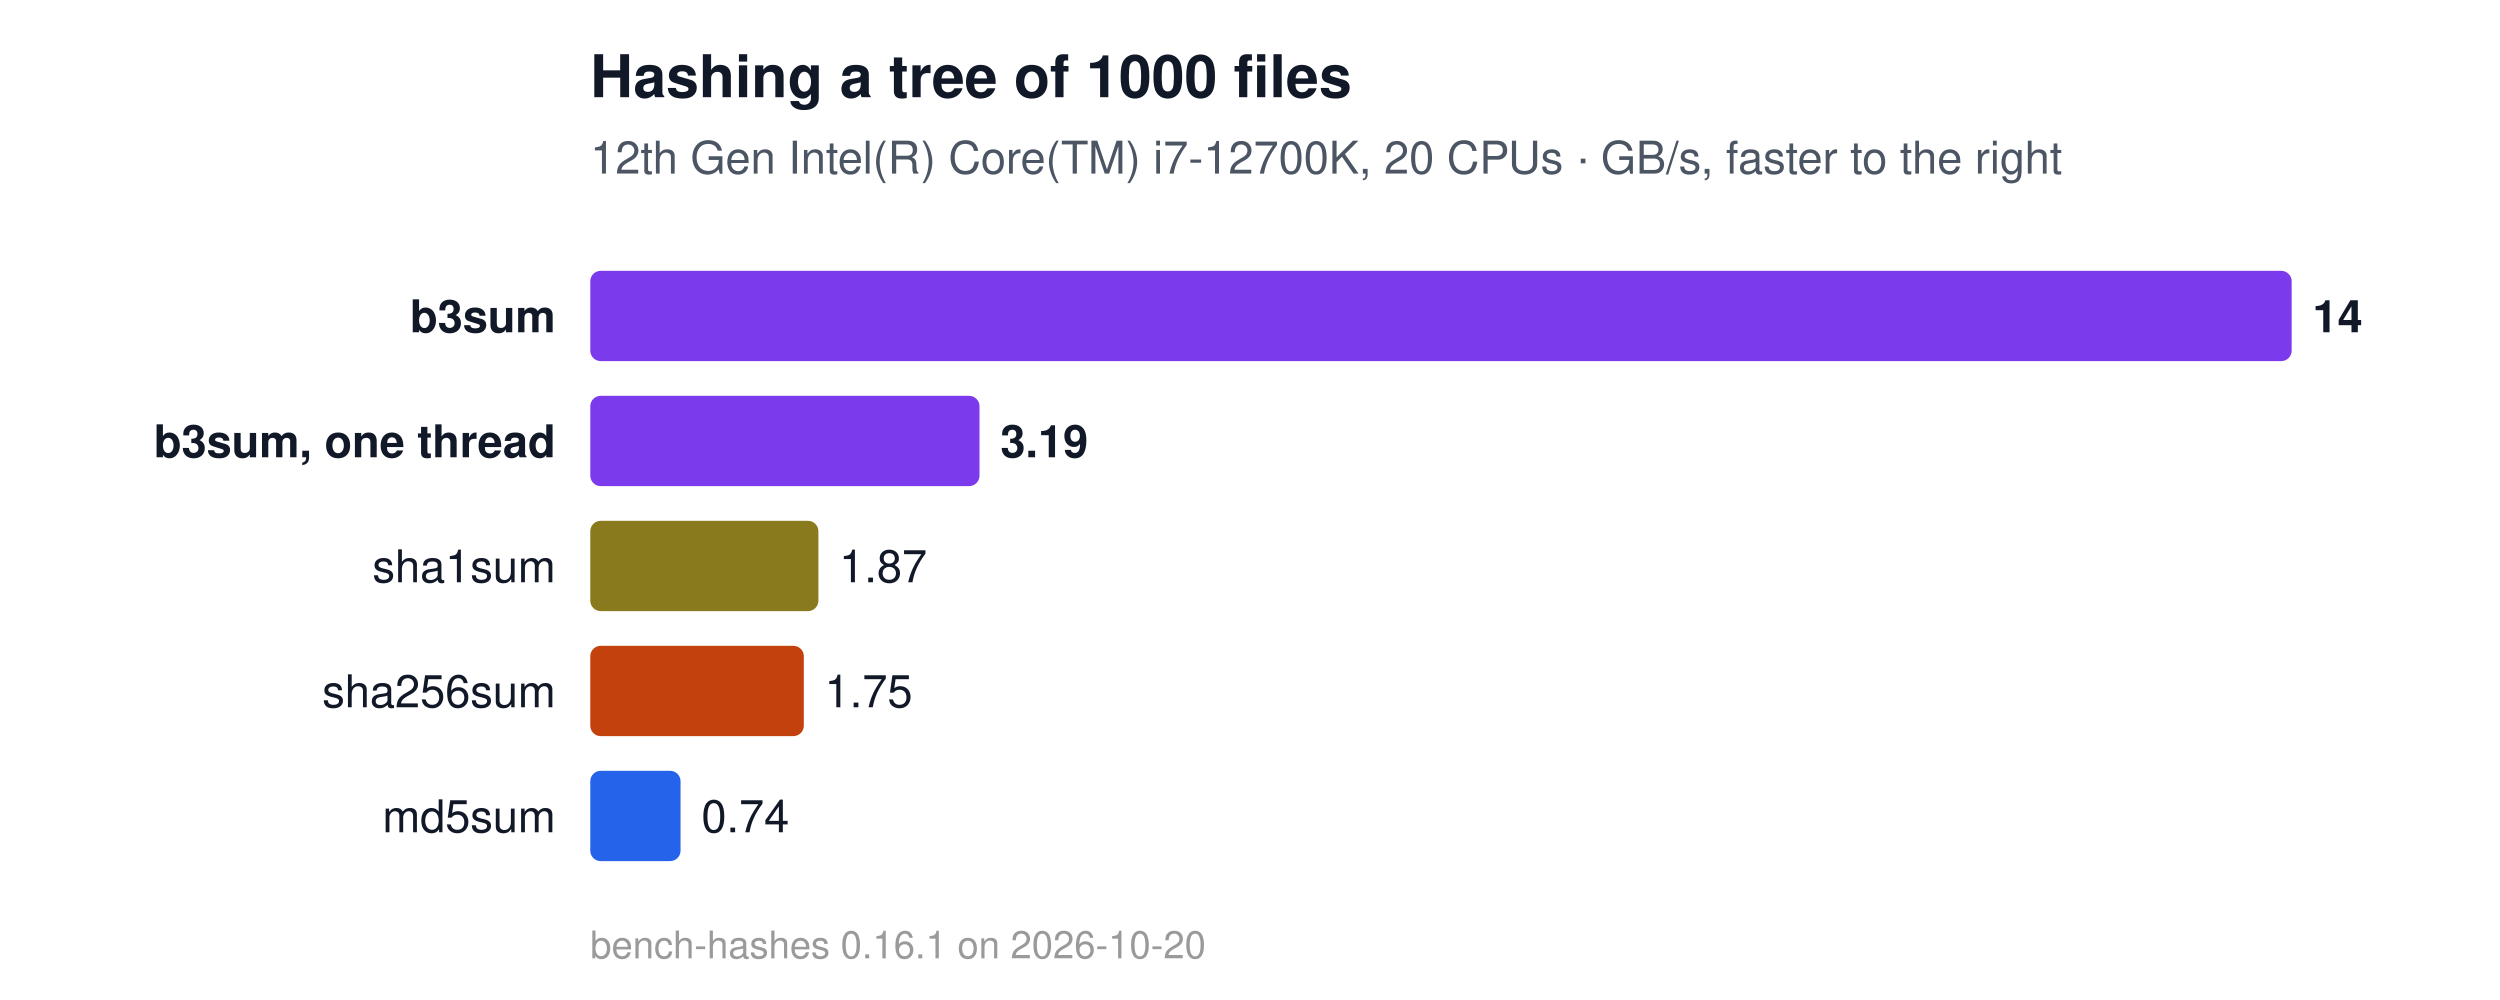
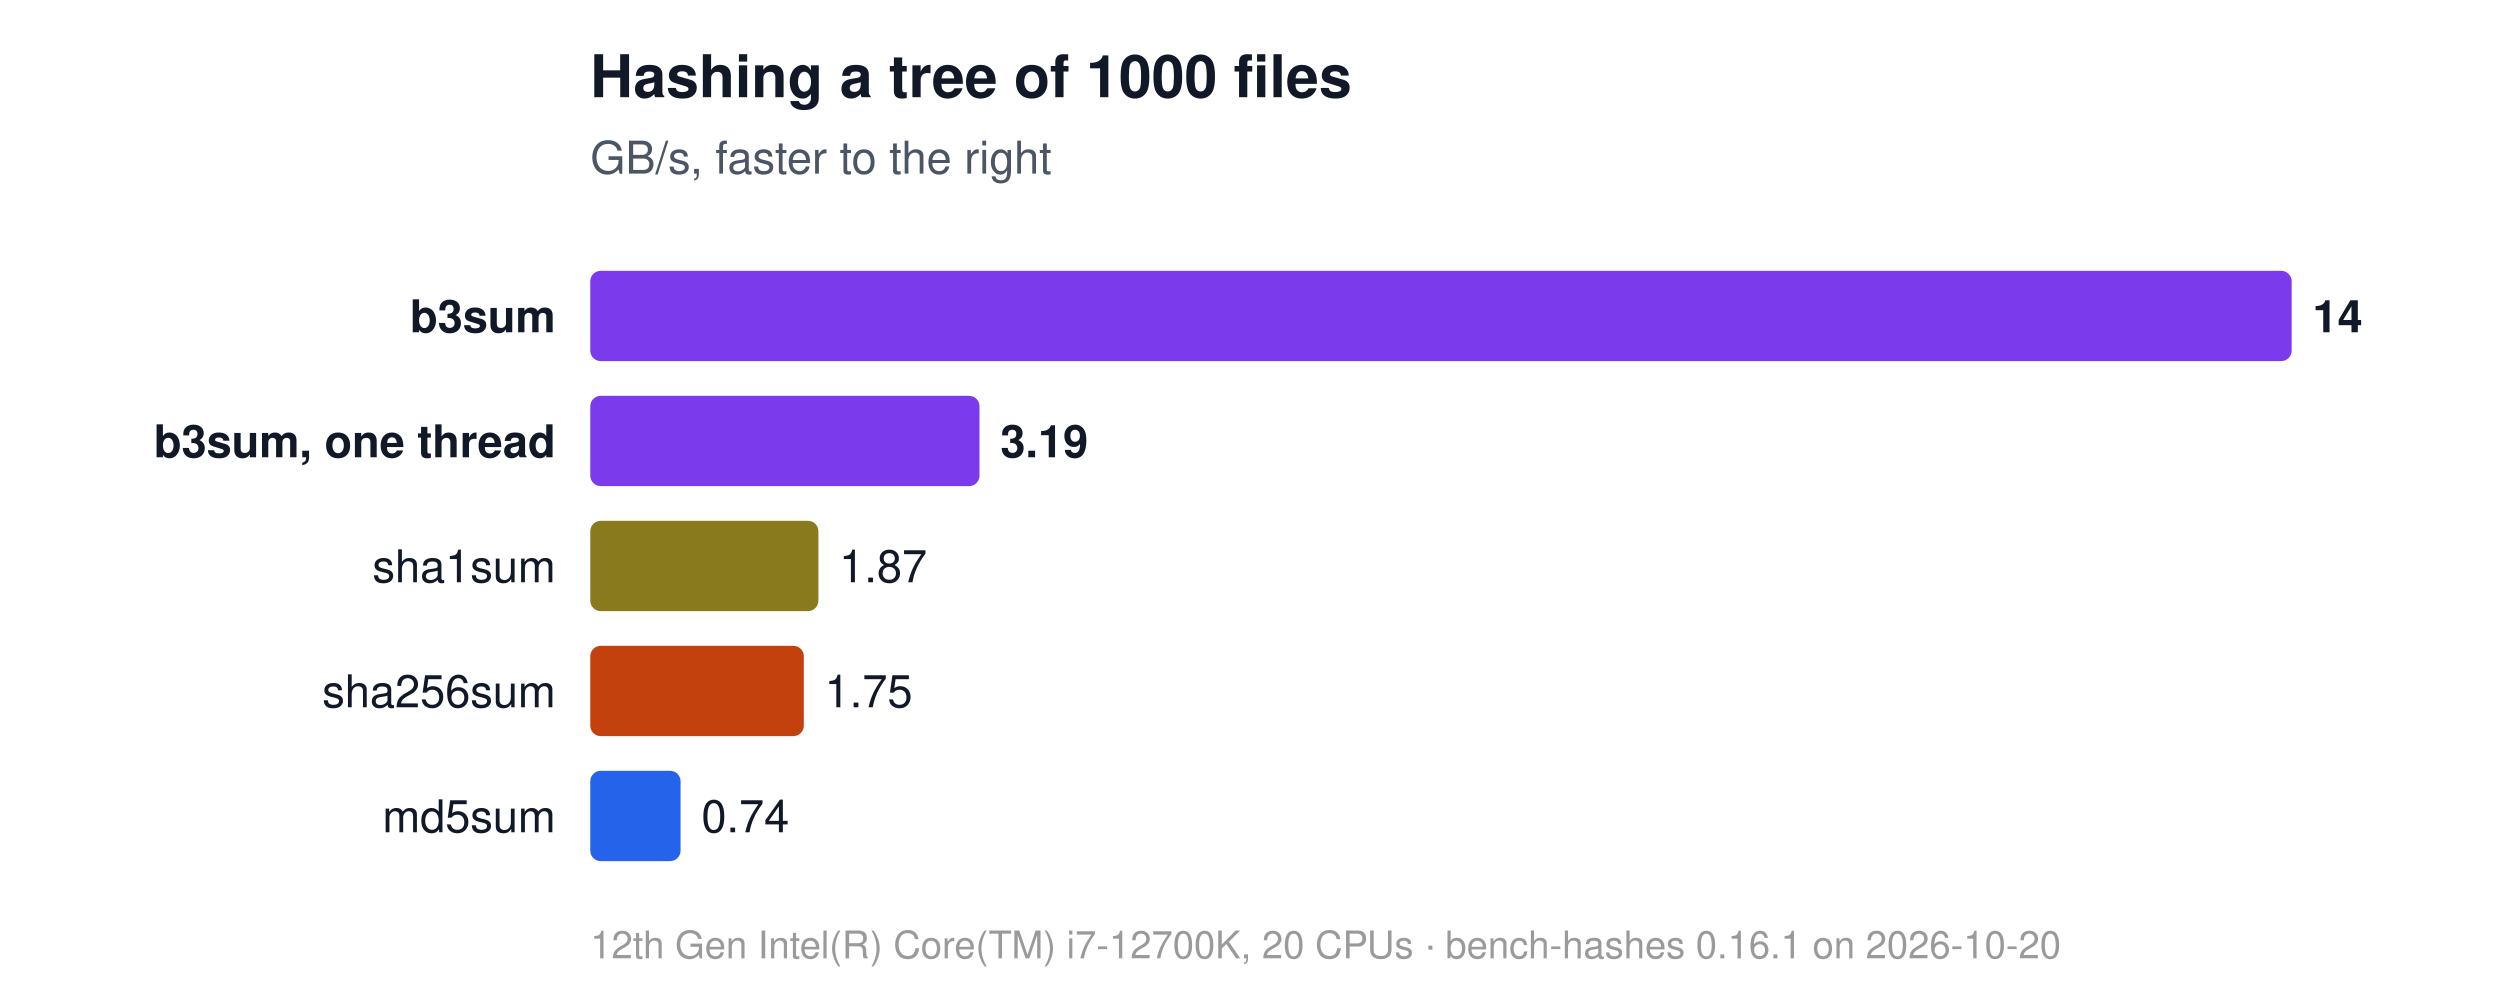
<svg xmlns="http://www.w3.org/2000/svg" width="720" height="288" viewBox="0 0 720 288" font-family="-apple-system, BlinkMacSystemFont, 'Segoe UI', Helvetica, Arial, sans-serif">
  <rect width="720" height="288" fill="#ffffff" />
  <text x="170" y="28" font-size="17" font-weight="600" fill="#111827">Hashing a tree of 1000 files</text>
-   <text x="170" y="50" font-size="13" fill="#4b5563">12th Gen Intel(R) Core(TM) i7-12700K, 20 CPUs · GB/s, faster to the right</text>
+   <text x="170" y="50" font-size="13" fill="#4b5563">GB/s, faster to the right</text>
  <text x="160" y="95.7" font-size="13" fill="#111827" text-anchor="end" font-weight="600">b3sum</text>
  <rect x="170" y="78" width="490.0" height="26" rx="3" fill="#7c3aed" />
  <text x="666.0" y="95.7" font-size="13" fill="#111827" font-weight="600">14</text>
  <text x="160" y="131.7" font-size="13" fill="#111827" text-anchor="end" font-weight="600">b3sum, one thread</text>
  <rect x="170" y="114" width="112.1" height="26" rx="3" fill="#7c3aed" />
  <text x="288.1" y="131.7" font-size="13" fill="#111827" font-weight="600">3.19</text>
  <text x="160" y="167.7" font-size="13" fill="#111827" text-anchor="end">sha1sum</text>
  <rect x="170" y="150" width="65.7" height="26" rx="3" fill="#8a7a1e" />
  <text x="241.7" y="167.7" font-size="13" fill="#111827">1.87</text>
  <text x="160" y="203.7" font-size="13" fill="#111827" text-anchor="end">sha256sum</text>
  <rect x="170" y="186" width="61.5" height="26" rx="3" fill="#c2410c" />
  <text x="237.5" y="203.7" font-size="13" fill="#111827">1.75</text>
  <text x="160" y="239.7" font-size="13" fill="#111827" text-anchor="end">md5sum</text>
  <rect x="170" y="222" width="26.0" height="26" rx="3" fill="#2563eb" />
  <text x="202.0" y="239.7" font-size="13" fill="#111827">0.74</text>
-   <text x="170" y="276.0" font-size="11" fill="#9a9a9a">bench-hashes 0.16.1 on 2026-10-20</text>
+   <text x="170" y="276.0" font-size="11" fill="#9a9a9a">12th Gen Intel(R) Core(TM) i7-12700K, 20 CPUs · bench-hashes 0.16.1 on 2026-10-20</text>
</svg>
